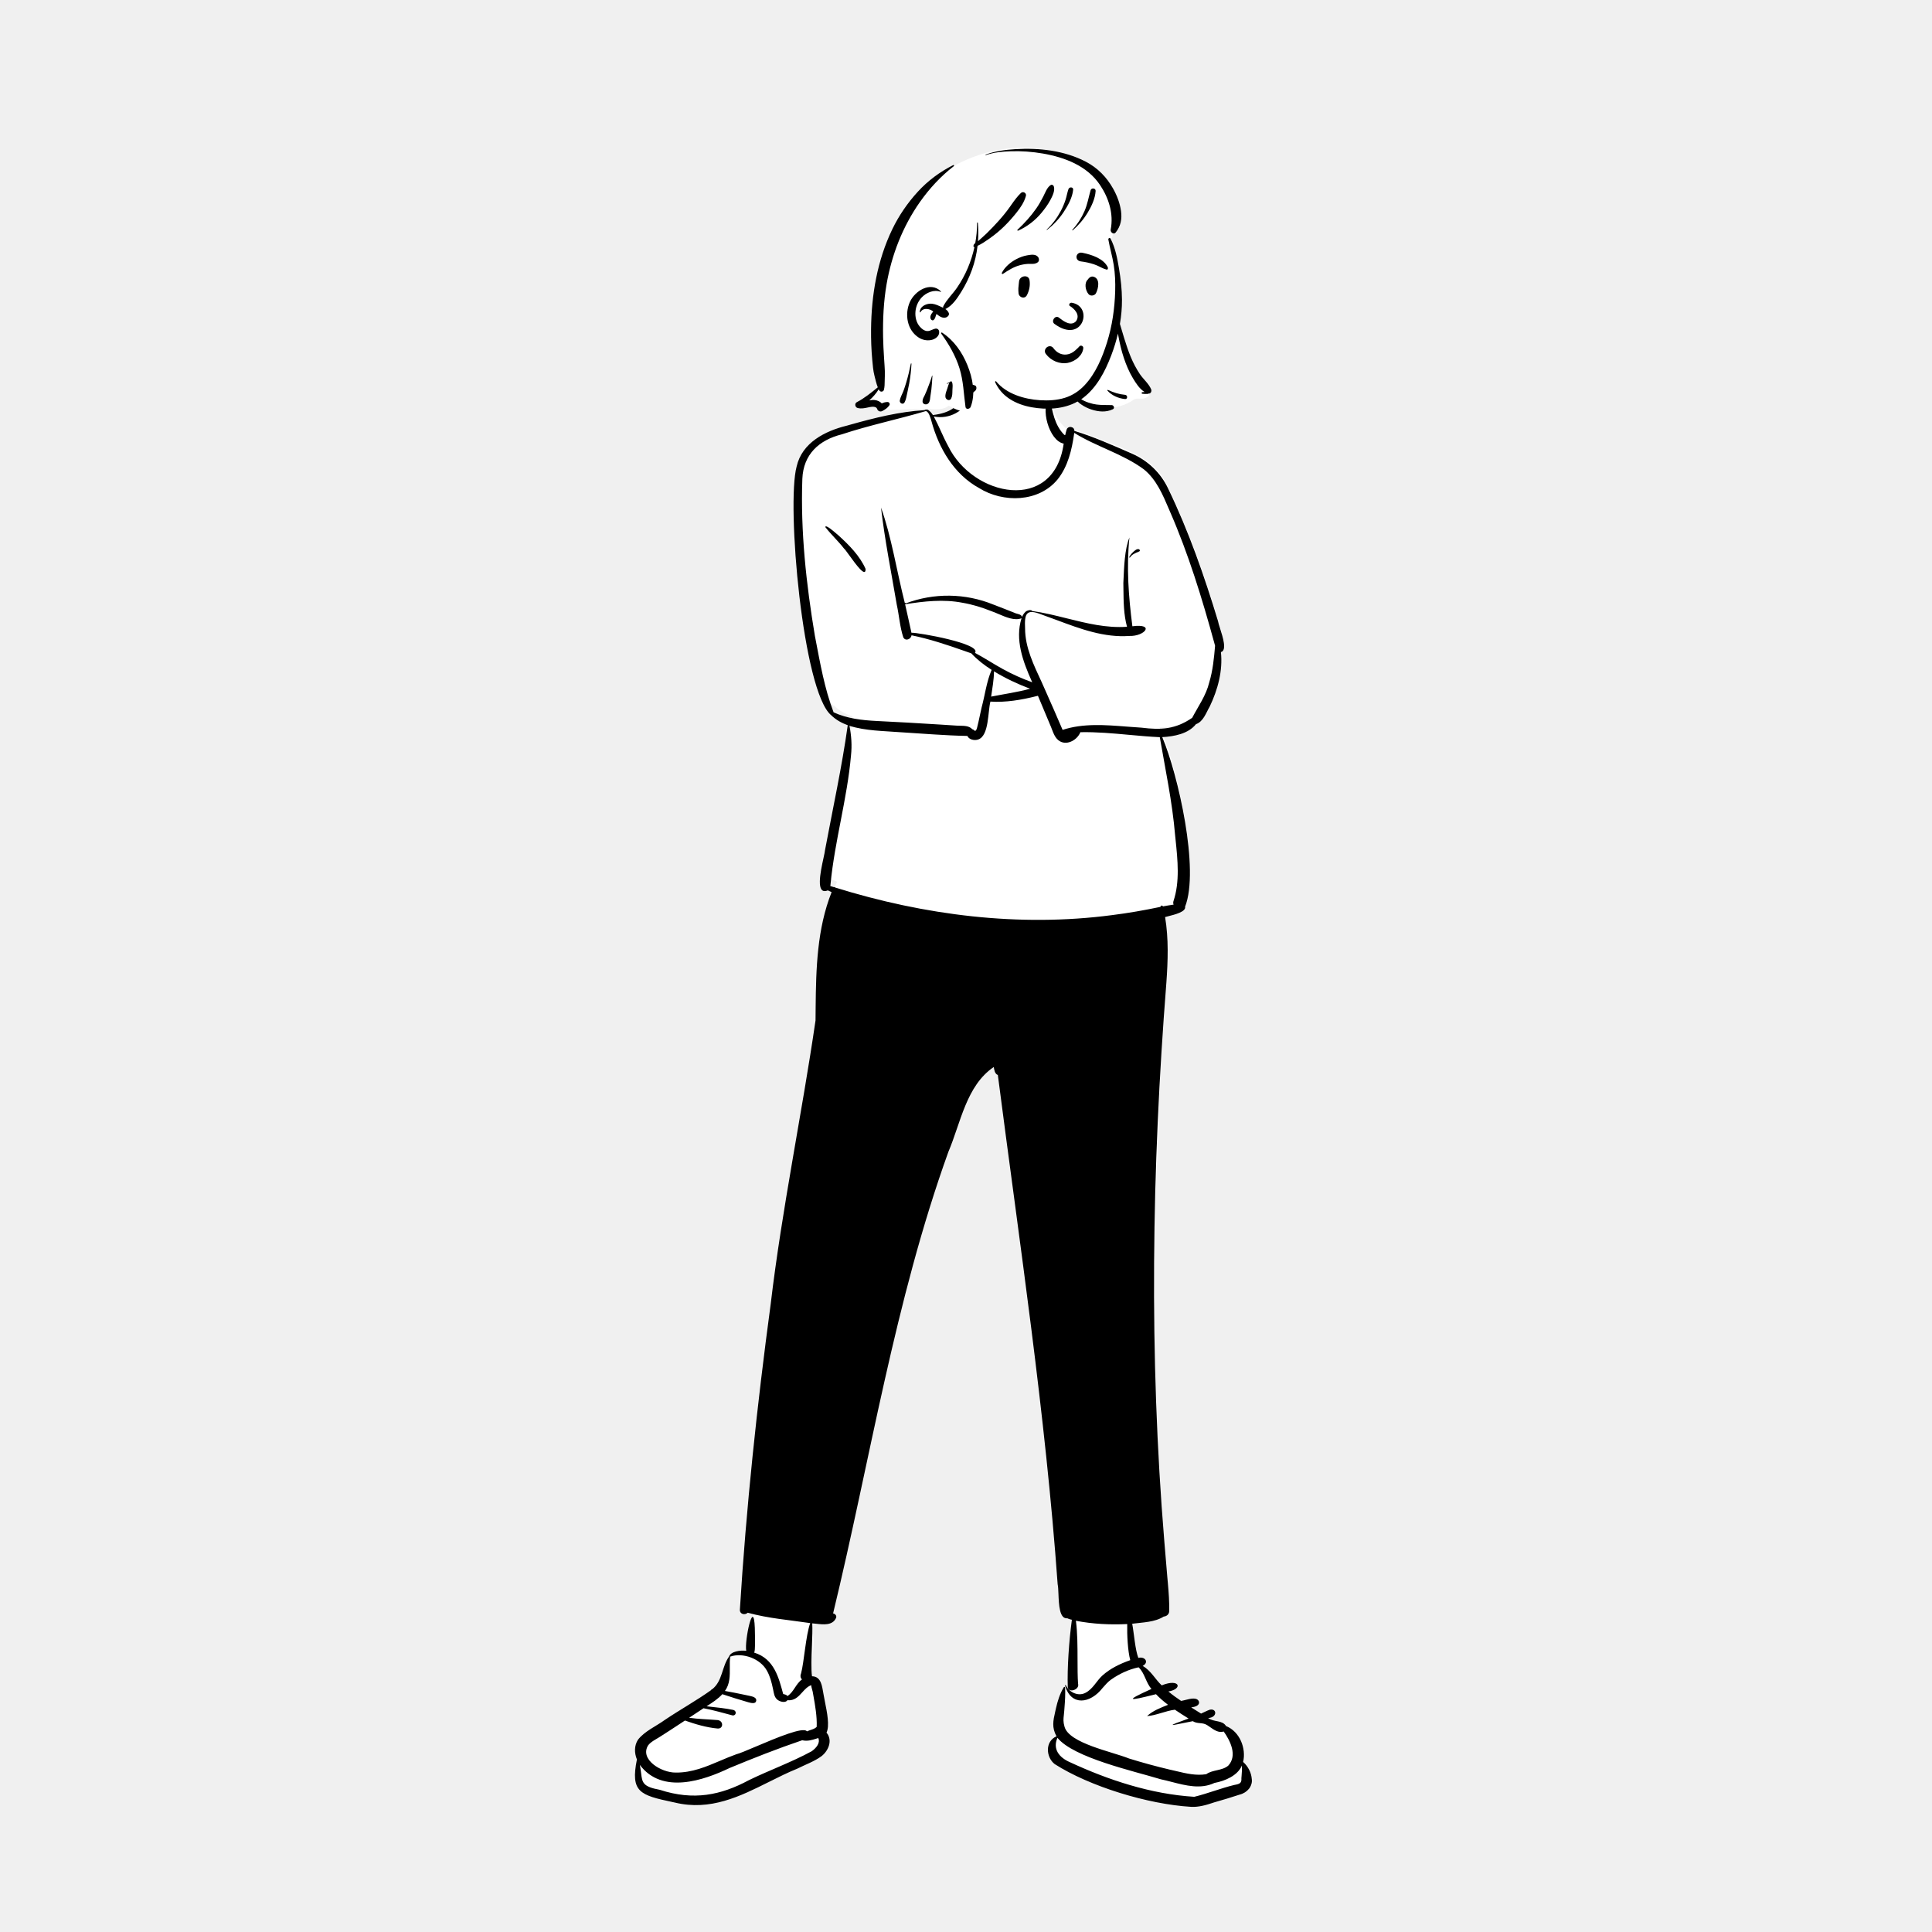
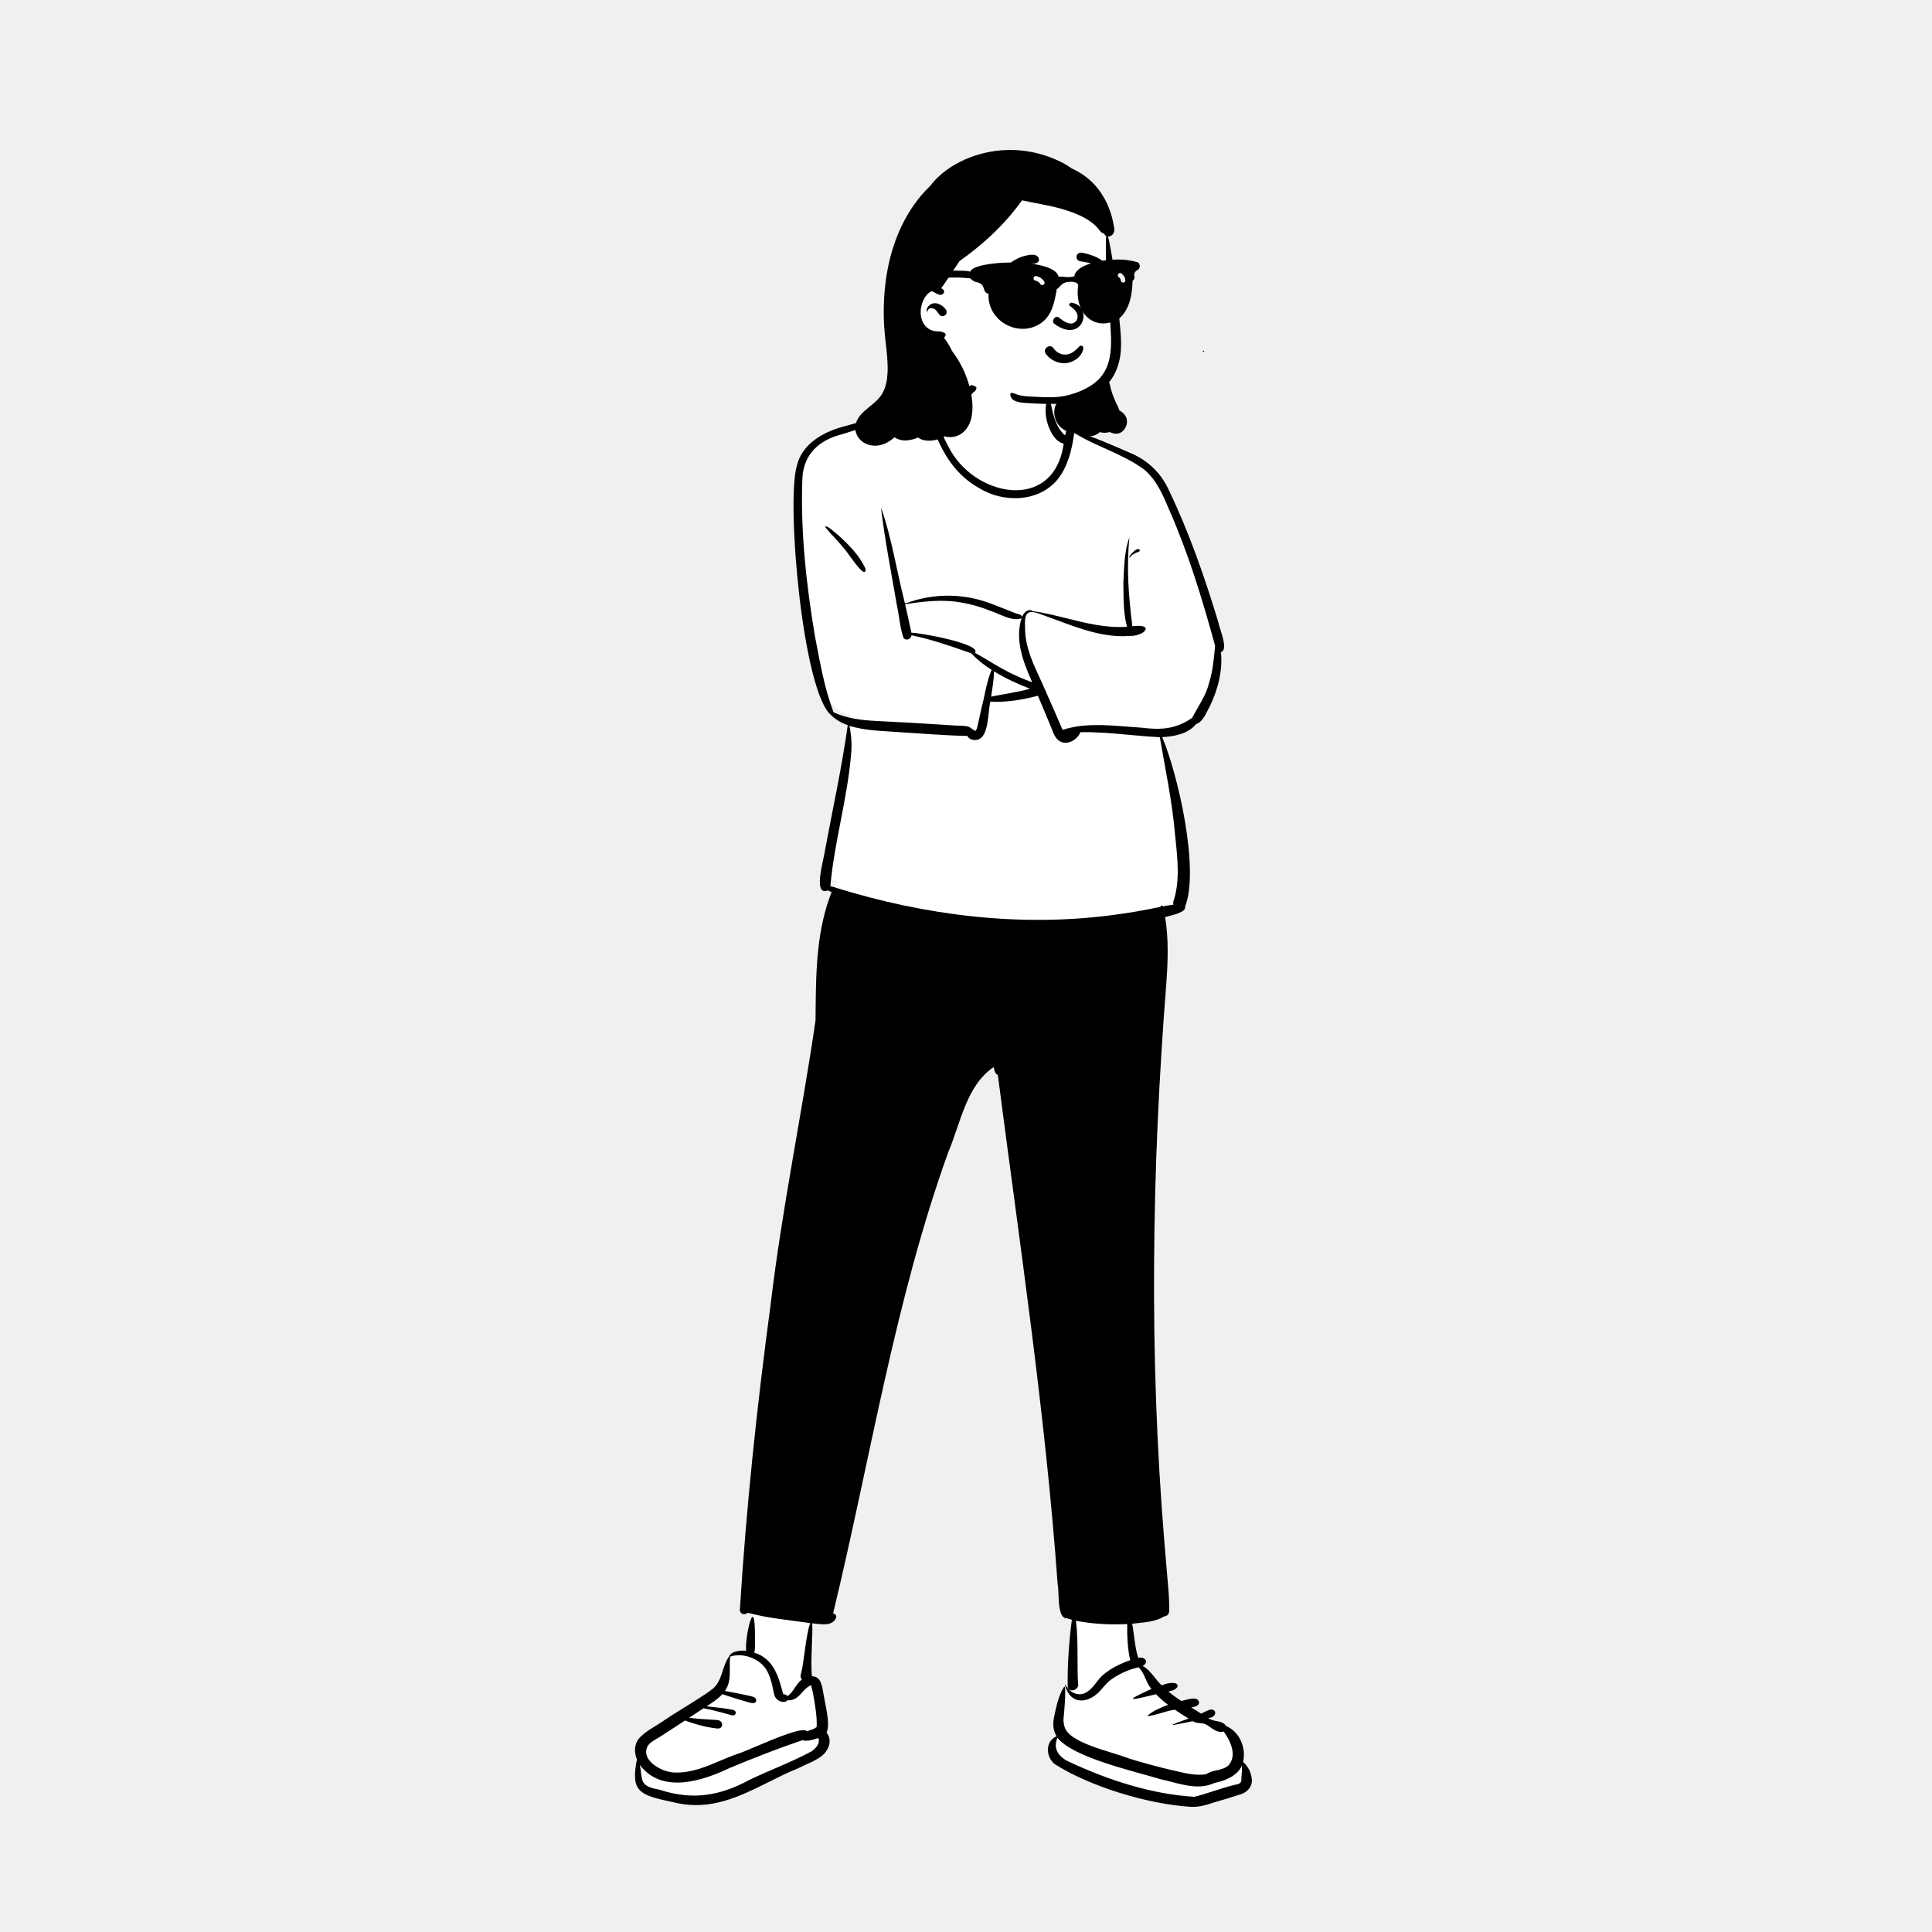
- <svg xmlns="http://www.w3.org/2000/svg" viewBox="-1300 -200 3350 3350" style="width: 585px; height: 585px; justify-content: center; align-self: center; transform: scale(1, 1);">
-   <g transform="rotate(0 336.5957 1494.535)">
+ <svg xmlns="http://www.w3.org/2000/svg" viewBox="-1300 -200 3350 3350" style="width: 195px; height: 195px; justify-content: center; align-self: center; transform: scale(1, 1);">
+   <g transform="rotate(0 336.5957 1482.457)">
    <g transform="translate(-300 499)">
      <path d="M1046.53 2404.69C1052.57 2380.29 1043.69 2360.82 1018.19 2346.45C1015.99 2340.64 966.704 2321.82 927.539 2294.18C892.354 2269.35 866.832 2235.27 865.762 2233.38C865.762 2233.38 857.85 2214.97 856.948 2206.67C852.623 2166.82 855.125 2140.71 852.454 2128.31C870.45 2125.95 914.692 957.168 907.537 918.432C919.256 915.856 931.684 913.139 942.856 906.531C943.747 906.302 942.282 903.712 942.324 903.225C970.352 848.197 927.356 661.084 900.408 609.279C921.808 608.722 949.995 605.811 963.244 587.941C969.516 585.877 973.47 582.281 976.514 576.503C980.019 570.998 983.272 565.223 986.201 559.303C1000.46 529.681 1009.25 496.79 1004.5 464.153C1005.41 463.866 1010.07 463.836 1010.31 462.53C1010.76 454.507 1009.29 447.437 1006.88 439.859C982.396 354.504 952.922 270.47 913.962 190.113C894.439 147.103 854.047 131.408 812.195 115.262C792.061 107.351 771.918 98.22 750.905 93.038C750.64 91.568 751.895 87.095 749.141 87.459C745.74 88.169 746.411 93.638 745.15 96.707C696.561 56.928 727.374 36.431 698.076 14.645C667.76 -1.092 630.788 -1.731 597.363 1.675C585.032 2.031 575.165 7.59 572.257 20.004C561.657 45.688 536.82 64.592 509.724 70.387C507.485 66.401 501.329 54.97 497.881 58.579C458.748 59.914 399.415 74.281 362.787 85.03C326.017 94.421 288.819 111.567 279.199 151.523C261.744 222.722 289.514 515.332 335.064 571.684L336.545 571.708C344.62 579.973 355.596 586.031 368.034 590.091C367.755 616.435 359.452 642.156 355.32 667.92C346.017 714.646 338.867 761.422 328.504 808.396C328.458 813.63 308.741 885.249 328.18 870.888C332.192 872.862 337.107 875.011 341.428 876.855C320.776 923.925 311.326 999.872 312.79 1058.02C313.156 1092.65 311.724 1122.98 303.957 1158.44C246.494 1458.9 195.83 2130.94 194.639 2139.92C193.544 2148.51 200.815 2195.12 194.639 2207.42C189.158 2218.33 165.778 2211.89 161.305 2216.1C149.69 2235.02 155.008 2247.07 145.481 2265.96C140.595 2270.33 129.671 2279.89 126.087 2286.61C118.832 2293.6 -1.323 2372.45 3.547 2384.42C3.547 2384.42 2.999 2390.16 2.815 2391.41C-7.429 2451.02 9.629 2450.52 64.819 2459.29C145.441 2473.51 205.695 2446.15 273.831 2409.59C296.473 2394.32 328.655 2365.16 318.18 2330.63C317.891 2328.52 311.678 2292.2 309.214 2273.76C309.214 2273.76 315.891 2258.99 290.047 2260.83C294.297 2256.17 303.634 2195.73 300.449 2187.73C298.426 2167.14 301.567 2148.44 300.573 2127.25C311.399 2128.05 501.466 1226.89 620.684 1170.89C621.421 1176.88 619.991 1188.02 627.935 1189.14C664.81 1476.84 753.47 2121.37 757.541 2122.49C751.431 2155.35 751.616 2231.51 751.502 2264.13C750.567 2265 746.275 2268.83 745.584 2269.77C745.44 2269.52 742.645 2272.31 742.502 2272.39L742.124 2271.52C729.566 2299.84 711.263 2329.01 727.44 2356.76C715.434 2355.89 717.361 2378.99 716.824 2389.63C723.662 2410.43 918.064 2466.57 961.506 2469.24C975.779 2471.73 1042.25 2450.58 1055.04 2447.55C1071.62 2444.45 1055.36 2413.64 1046.53 2404.69Z" transform="translate(110.0003 -47.01312)" fill="#FFFFFF" stroke="none" />
      <path d="M586.346 0.004C592.638 -0.192 593.84 7.726 589.539 11.009L589.362 11.139C585.695 13.74 583.975 16.066 581.985 20.216C572.282 45.897 544.92 60.626 518.159 55.172C527.454 72.512 533.696 89.294 543.001 106.341C585.845 194.602 726.549 223.315 743.377 102.215C717.595 97.233 702.316 39.253 718.859 21.955L719.306 24.061C724.074 46.77 727.336 70.02 744.551 87.143C745.075 87.296 745.576 87.343 746.07 87.343C746.726 84.234 747.482 81.159 748.423 78.143C750.714 70.784 762.181 72.168 761.859 80.129C796.192 90.591 829.186 105.41 862.025 119.726C889.327 131.636 911.65 152.94 924.367 179.918C960.025 253.713 987.251 331.611 1010.99 409.975C1011.39 412.651 1012.82 417.162 1014.51 422.473C1019.5 438.182 1026.71 460.879 1016.01 463.707C1019.52 496.129 1010.54 528.924 996.657 558.039C990.216 568.978 985.671 584.144 972.733 588.706C959.3 605.579 934.737 609.957 914.286 611.149C941.791 675.899 979.161 840.831 953.89 905.172C955.752 913.938 935.985 918.881 924.765 921.687C922.475 922.26 920.541 922.743 919.219 923.152C925.5 960.682 924.13 999.342 921.422 1037.14C896.061 1359.55 891.248 1683.74 917.93 2006.23C919.5 2026.33 921.191 2046.43 922.98 2066.52L924.063 2078.57C925.482 2094.61 926.688 2110.58 926.32 2126.75C926.201 2132.36 921.549 2135.73 916.899 2136.02C901.283 2145.99 880.307 2146.07 862.24 2148.47C865.431 2165.89 867.219 2193.07 872.804 2207.72C884.43 2204.68 891.923 2215.52 880.336 2221.64C894.599 2229.56 901.937 2244.71 913.355 2255.35C944.718 2242.61 950.558 2261.64 924.929 2265.98C931.897 2271.8 939.294 2277.17 946.941 2282.27L947.484 2282.2C949.508 2281.89 951.934 2281.28 954.528 2280.62C963.52 2278.35 974.53 2275.57 977.852 2283.25C979.773 2290.42 970.924 2292.7 964.514 2293.57C970.202 2297.16 975.909 2300.72 981.617 2304.28C986.612 2302.09 991.566 2299.34 996.659 2297.58C1009.2 2294.79 1010.28 2311.06 993.917 2311.98C1004.17 2319.55 1018.31 2315.19 1024.87 2325.87C1048.84 2335.55 1060.17 2364.78 1054.57 2388.15C1062.99 2395.63 1068.9 2406.85 1069.58 2418.13C1071.2 2430.2 1061.59 2441.57 1048.57 2444.75C1033.9 2449.63 1019.02 2454.09 1004.18 2458.28L1002.63 2458.81C990.399 2462.98 977.044 2466.71 964.325 2465.98C888.895 2461.48 788.309 2430.5 727.935 2391.94C712.877 2380.62 710.244 2352.63 730.968 2343.68C722.497 2328.32 725.129 2316.69 728.657 2301.1C729.107 2299.11 729.571 2297.06 730.029 2294.93C732.84 2282.63 736.657 2270.01 743.566 2258.63C744.179 2257.62 745.653 2257.92 745.735 2258.92C746.55 2270.52 745.654 2282.37 744.767 2294.09C744.67 2295.36 744.574 2296.64 744.48 2297.91L744.375 2299.34C744.165 2302.26 743.892 2304.72 743.646 2306.95C742.88 2313.85 742.37 2318.45 744.822 2327C752.581 2355.87 827.38 2370.28 856.775 2382.19C879.85 2389.34 903.277 2395.74 927.033 2401.37L928.775 2401.74C932.214 2402.5 935.671 2403.32 939.144 2404.15C955.925 2408.15 973.1 2412.24 990.6 2409.37C1001.55 2401.4 1017.99 2403.64 1028.76 2394.52C1044.99 2376.99 1032.23 2351.29 1020.85 2335.36C1012.06 2338.17 1004.28 2332.69 997.381 2327.83C995.65 2326.61 993.974 2325.43 992.35 2324.43L992.051 2324.25C983.781 2319.02 975.534 2322.68 967.252 2317.46L965.381 2317.82C959.467 2318.95 953.814 2320.1 948.898 2321.11C928.521 2325.28 920.829 2326.86 959.925 2312.88C951.932 2307.88 943.919 2302.84 936.155 2297.54C920.218 2299.47 902.757 2307.84 887.945 2308.6C897.913 2299.31 911.512 2294.16 924.326 2289.06C916.866 2283.39 909.767 2277.33 903.417 2270.66L897.351 2272.17C860.085 2281.43 845.436 2284.1 895.606 2261.53C885.739 2250.58 884.136 2234.35 873.288 2224.05C855.841 2227.7 839.812 2235.38 825.603 2245.28C819.857 2249.4 815.529 2254.54 810.978 2259.69C789.413 2287.43 756.005 2291.71 745.799 2255.72C745.622 2254.99 746.779 2254.53 747.105 2255.15L747.143 2255.24C752.024 2266.29 767.774 2275.25 780.93 2268.38L781.328 2268.17C794.193 2261.47 800.169 2247.79 810.303 2238.47C823.979 2226.12 841.121 2217.84 858.808 2211.63C854.52 2195.96 853.073 2167.43 853.56 2149.05C823.779 2150.46 793.805 2149.02 764.55 2143.36C767.348 2163.76 767.377 2187.84 767.405 2210.41C767.424 2225.65 767.441 2240.2 768.31 2252.48C771.424 2262.71 752.48 2269.1 750.466 2258.91C749.353 2225.94 752.578 2178.38 757.6 2141.58L755.498 2141.07C753.515 2140.58 751.431 2139.98 749.73 2139.02C736.051 2140.57 735.057 2115.67 734.306 2096.84C734.026 2089.83 733.78 2083.67 732.925 2080.02C711.744 1784.14 667.127 1490.91 629.21 1196.98C623.952 1194.97 623.019 1188.52 622.15 1183.12C574.37 1215.47 564.848 1280.1 543.46 1330.2C450.053 1589.62 408.319 1863.31 343.581 2130.45L343.937 2130.55C344.191 2130.62 344.193 2130.66 343.662 2130.62L343.54 2130.61L343.54 2130.63C347.54 2131.16 350.691 2135.36 348.25 2139.27C342.122 2151.64 326.866 2149.93 314.259 2148.52C311.871 2148.25 309.578 2147.99 307.46 2147.84C308.014 2157.56 307.437 2172.11 306.84 2187.16C306.047 2207.16 305.219 2228.04 306.974 2239.56C323.379 2239.86 324.422 2257.92 326.594 2268.65L326.762 2269.76C327.39 2273.73 328.339 2278.45 329.367 2283.57C333.084 2302.07 337.827 2325.69 332.126 2337.3C343.377 2350.69 335.284 2368.88 323.612 2378.02C311.113 2387.26 295.555 2392.67 281.426 2399.79C265.154 2406.36 249.013 2414.43 232.717 2422.57C182.416 2447.71 130.652 2473.57 69.102 2458.52L65.554 2457.77C8.44 2445.7 -7.969 2440.34 3.374 2383.81C-1.284 2372.32 -1.315 2359.74 5.239 2349.58C16.927 2334.58 36.565 2326.37 52.191 2314.98C78.658 2297.2 106.827 2281.64 132.678 2263.13C131.717 2262.3 133.051 2261.99 133.835 2262.13C152.079 2247.85 150.372 2223.12 163.1 2205.48C166.283 2196.38 182.356 2194.17 192.941 2195.43C189.634 2178.48 205.789 2101.35 207.841 2155.83L207.84 2156.61C207.848 2158.33 207.912 2160.87 207.987 2163.86C208.281 2175.54 208.752 2194.23 206.781 2198.6C241.915 2209.34 249.491 2243.09 257.01 2270.35L257.494 2270.48C259.894 2271.1 263.108 2271.6 264.309 2273.96C275.607 2266.78 278.764 2252.64 289.706 2245.03C286.637 2242.63 286.475 2238.05 288.041 2234.5C293.137 2215.82 296.192 2168.26 303.89 2147.39C267.721 2141.97 230.874 2139.22 195.55 2129.38C190.96 2133.89 181.54 2132.29 181.91 2124.15C192.85 1946.79 211.666 1769.98 235.385 1593.89C254.887 1429.07 289.195 1266.34 313.092 1102.38L313.294 1079.88C313.939 1012.23 315.746 943.571 340.97 879.882C338.75 878.912 336.55 877.912 334.38 876.862C312.702 885.848 321.742 844.437 326.925 820.689C328.282 814.474 329.375 809.469 329.584 806.893C343.025 734.909 358.858 662.939 368.953 590.506C358.371 586.678 348.6 581.248 340.449 573.357C291.031 533.129 262.383 207.337 280.344 141.83C289.719 100.624 329.448 80.381 367.313 71.067L372.905 69.487C415.195 57.59 458.218 46.81 502.248 44.161C503.816 42.739 508.427 43.148 509.031 44.334C511.789 45.995 514.407 49.238 516.621 52.664C577.735 45.64 561.205 5.691 586.346 0.004ZM358.726 86.102C406.512 70.29 455.92 60.116 504.145 45.869C509.463 46.007 512.778 58.663 513.969 62.843L514.119 63.358C526.841 110.259 552.99 155.128 596.576 179.227C638.473 205.337 700.289 204.206 733.029 164.004C750.748 141.73 757.516 113.031 761.435 85.347L761.682 83.581C800.296 107.715 845.726 119.745 882.459 146.868C904.346 164.601 915.335 191.167 926.154 216.484L927.881 220.511C959.792 293.613 983.144 369.986 1004.25 446.734L1005.89 452.715C1004.07 474.092 1001.99 495.699 995.748 516.327C990.367 538.834 976.606 557.758 966.162 577.712C937.208 597.51 912.632 599.036 878.407 594.737C870.102 594.253 861.664 593.588 853.152 592.918C815.688 589.967 776.789 586.903 741.509 598.601C731.599 575.365 721.539 552.55 711.338 529.588L705.202 515.789C691.542 486.244 676.462 455.852 676.437 422.552C675.237 396.976 678.288 387.862 705.206 398.623C714.063 401.725 722.926 405.035 731.815 408.355C772.386 423.506 813.531 438.872 857.456 435.707C883.991 436.562 902.335 413.782 862.496 418.922C855.924 367.968 852.014 316.45 857.399 265.018C848.983 285.448 848.142 316.174 846.98 341.001L846.844 343.838C846.908 347.443 846.946 351.072 846.985 354.715C847.218 376.539 847.457 398.882 853.185 419.793C817.505 422.34 783.066 413.749 748.699 405.175C728.663 400.176 708.651 395.184 688.434 392.409C687.52 389.049 678.161 392.08 677.337 393.778C674.697 395.955 672.709 399.182 671.23 402.628C669.849 397.551 661.658 397.693 657.546 395.371C645.506 390.364 633.213 386.005 621.109 381.15C572.789 361.5 518.429 360.746 469.466 379.263C469.439 378.378 468.552 378.161 467.911 378.534C454.082 324.483 444.707 263.099 426.613 213.087C433.176 269.554 444.45 325.371 453.939 381.392C458.119 400.169 459.243 419.949 465.305 438.167C468.962 445.318 478.768 441.411 479.514 434.578C510.644 440.86 540.848 451.013 570.715 461.494L583.2 465.89C593.554 476.988 605.628 486.341 618.447 494.522C609.492 515.259 606.954 538.16 601.062 559.825C598.477 570.835 596.449 582.022 593.65 592.973L593.603 593.158C593.098 595.206 592.273 599.492 590.124 600.159C589.182 600.368 588.442 599.66 587.763 599.011C587.489 598.748 587.224 598.495 586.961 598.316L586.792 598.193C585.931 597.624 584.798 597.739 584.242 596.822C579.226 591.632 570.805 591.497 563.358 591.379C561.477 591.349 559.658 591.32 557.972 591.21L529.154 589.341C492.399 586.934 455.614 585.011 418.827 583.139C393.618 581.899 367.456 578.848 344.414 568.135C328.63 526.926 321.138 482.934 312.78 439.699L311.994 435.648C296.93 345.938 286.95 254.445 290.227 163.412C291.901 120.916 319.012 95.998 358.726 86.102ZM330.08 246.994C330.17 241.916 343.076 252.977 349.055 258.102C350.352 259.213 351.323 260.045 351.767 260.373L353.273 261.736C371.588 278.357 389.681 296.642 399.886 319.449C400.426 335.694 383.03 311.645 371.648 295.912C367.325 289.936 363.871 285.16 362.596 284.247C352.491 271.241 340.181 259.946 330.08 246.994ZM872.654 285.218C867.158 283.94 853.064 301.454 858.228 299.754C861.704 294.226 867.47 292.137 873.11 289.691L874.316 289.159C876.744 288.069 874.841 284.899 872.654 285.218ZM468.41 380.764C501.081 375.554 534.909 371.685 567.95 378.153C585.129 381.098 601.769 386.213 617.925 392.697C621.736 393.966 625.937 395.767 630.341 397.654C643.525 403.303 658.522 409.729 670.298 405.003C658.615 442.022 672.781 480.139 687.942 514.011L688.872 516.079C671.255 509.794 654.179 502.057 637.777 493.055C621.469 484.104 605.949 473.805 589.566 465.044C602.092 449.266 491.105 429.611 479.405 430.147C476.015 413.622 471.96 397.267 468.41 380.764ZM622.511 497.059C622.484 511.802 619.575 526.334 617.607 540.887C640.266 536.415 662.858 533.296 685.144 527.251C663.435 519.049 642.339 509.168 622.511 497.059ZM698.732 539.434L696.18 540.079C670.203 546.58 643.028 551.282 616.332 549.536C611.717 566.997 614.123 608.53 595.352 615.167C588.939 617.583 579.289 615.622 576.349 609.074C537.522 608.384 498.423 604.914 459.594 602.605C430.365 600.306 400.039 600.394 371.902 591.524C375.311 608.691 376.485 625.545 374.577 643.102C368.013 717.984 346.406 790.941 339.164 865.501L338.831 869.052L338.621 868.932C338.621 869.072 338.611 869.212 338.6 869.352C340.71 869.962 342.82 870.602 344.92 871.252C345.67 870.872 346.691 871.242 347.23 871.962C501.866 920.061 666.003 940.951 827.17 919.782C855.395 916.259 883.416 911.323 911.24 905.472C910.996 902.983 914.793 902.331 915.459 904.682C921.635 903.605 927.808 902.426 933.95 901.632C933.209 899.542 933.079 897.282 933.84 895.242C944.957 861.883 941.041 824.186 937.4 789.137C937.119 786.425 936.839 783.73 936.568 781.053C931.75 723.827 919.74 667.694 910.04 611.24C892.105 610.425 874.212 608.785 856.315 607.145C828.385 604.585 800.445 602.024 772.32 602.596C767.46 615.196 750.514 625.779 737.246 618.575C727.879 613.515 725.104 602.485 721.344 593.37C713.911 575.349 706.322 557.391 698.732 539.434ZM165.01 2205.47C187.427 2197.85 217.569 2209.2 228.77 2229.86C234.28 2239.55 236.938 2250.23 239.154 2260.65L239.701 2263.24C240.88 2268.9 241.5 2275.25 246.441 2279.76C250.981 2283.91 261.043 2286.34 264.31 2281.12C276.701 2282.24 283.329 2274.89 289.986 2267.51C294.544 2262.46 299.116 2257.39 305.562 2255.02C305.754 2258.62 307.47 2262.83 308.188 2266.34C308.54 2268.35 308.899 2270.37 309.26 2272.39C312.502 2290.61 315.831 2309.31 315.117 2327.25C311.195 2331.56 303.619 2332.5 298.172 2335.12C292.201 2326.48 245.132 2346.42 210.312 2361.18C194.605 2367.84 181.391 2373.44 175.57 2374.88C166.295 2378.17 157.146 2382.06 147.955 2385.98C123.595 2396.35 98.94 2406.84 70.881 2406.55C45.435 2406.93 7.779 2383.67 22.849 2359.33C27.621 2353.03 36.441 2348.89 43.27 2344.54C54.619 2337.35 65.856 2330 77.069 2322.63L86.676 2316.32C104.904 2322.75 124.037 2328.42 143.182 2330.17C153.791 2331.01 153.794 2316.51 143.183 2315.53C126.794 2314.13 110.325 2313.92 93.928 2311.54C102.265 2306.07 110.543 2300.54 118.86 2295.04C135.875 2298.18 152.559 2303.11 169.287 2307.47C175.551 2308.14 176.872 2299.8 170.75 2297.98C156.738 2295.11 142.42 2293.66 128.238 2292.07L124.191 2291.61C133.95 2285.36 144.013 2278.89 151.509 2270.64C165.73 2275.49 180.11 2279.81 194.514 2284.05L196.501 2284.63C201.63 2286.11 209.337 2287.91 210.263 2282.03C211.099 2276.72 204.725 2274.84 199.717 2273.74L189.511 2271.59C178.358 2269.24 167.189 2266.98 155.984 2265.02C164.764 2253.01 164.607 2238.59 164.45 2224.23C164.381 2217.89 164.311 2211.57 165.01 2205.47ZM754.428 2388.67C735.367 2380.5 723.998 2365.72 732.554 2346.29C760.726 2380.87 864.089 2403.7 911.865 2418.22C917.994 2419.49 924.301 2421.12 930.718 2422.78C955.096 2429.09 981.046 2435.8 1004.75 2424.55C1023.63 2421.07 1045.17 2411.61 1052.36 2394.41C1052.79 2400.55 1052.35 2406.68 1051.82 2412.83L1051.52 2416.29C1052.22 2424.84 1048.36 2426.35 1040.12 2427.87L1039.11 2428.05C1015.72 2433.76 992.86 2442.98 969.777 2448.57C894.126 2443.87 820.435 2419.27 754.428 2388.67ZM317.872 2346.69L316.883 2346.99C316.153 2347.22 315.422 2347.45 314.688 2347.68C306.822 2350.16 298.783 2352.69 289.999 2350.5C247.099 2365.05 205.342 2381.54 163.899 2398.72C119.183 2420.12 47.181 2445.01 8.431 2393.28C9.542 2398.69 10.118 2403.39 10.622 2407.51C12.645 2424.02 13.506 2431.04 43.123 2436.46C101.827 2455.61 148.996 2445.81 197.708 2419.65C233.397 2402.3 271.783 2388.5 306.328 2369.64L306.794 2369.31C313.589 2364.46 321.788 2355.61 317.872 2346.69Z" transform="translate(100.9996 -32.00129)" fill="#000000" fill-rule="evenodd" stroke="none" />
    </g>
    <g transform="translate(225 0)">
      <g>
        <g>
-           <path d="M451.63 368.844C447.666 362.982 438.121 320.442 432.024 313.899C432.484 288.769 439.431 201.762 419.588 162.65C423.762 158.429 434.854 122.074 432.024 108.331C441.372 79.549 381.319 33.836 358.464 21.483C252.243 -35.476 98.321 27.397 50.014 132.912C20.985 196.457 20.45 267.603 17.168 335.978C16.78 350.614 15.435 365.364 15.45 379.982C17.549 392.827 27.734 405.908 20.013 416.589C11.484 422.488 -5.754 436.86 1.921 445.01C6.419 448.755 13.604 446.582 18.485 450.183C20.97 451.573 22.52 454.62 25.426 455.083C51.972 454.075 70.704 453.989 97.332 452.913C108.989 452.531 126.739 457.462 140.12 447.646C186.858 473.642 167.308 435.927 176.759 409.075C205.539 418.806 262.869 449.837 293.546 450.839C318.475 453.92 341.786 439.402 366.294 442.707C396.741 454.018 432.423 456.533 460.312 437.395C467.272 432.383 475.015 438.189 483.787 432.776C500.836 424.623 460.234 377.889 451.63 368.844Z" transform="translate(-20.01256 56)" fill="#FFFFFF" stroke="none" />
-           <path d="M277.777 0.62C318.933 -1.949 362.887 3.109 399.855 22.428C420.158 33.037 435.851 49.072 447.064 69.027C453.759 80.943 458.838 94.138 460.762 107.704C462.738 121.643 460.418 134.072 451.518 145.152C447.983 149.552 442.029 144.637 442.9 140.135C448.228 112.591 439.586 85.377 424.259 62.574C402.018 29.484 363.177 14.785 325.36 8.228C306.78 5.008 287.935 3.662 269.085 4.317C254.714 4.817 239.972 6.156 226.334 10.991C225.759 11.195 225.53 10.299 226.084 10.088C242.352 3.875 260.512 1.698 277.777 0.62ZM169.771 28.282C171.042 27.636 171.937 29.317 170.859 30.144C148.482 47.305 128.442 69.065 112.222 92.096C82.309 134.573 63.125 183.727 54.291 234.803C49.075 264.966 47.713 295.586 48.234 326.151C48.441 338.292 49.134 350.397 49.906 362.505L50.776 375.927C51.181 382.18 51.519 388.38 51.257 394.664L51.186 396.116C51.059 398.363 51.039 400.615 51.019 402.865C50.973 407.936 50.928 412.991 49.657 417.932C48.716 421.59 43.557 422.166 41.689 418.973C41.323 418.348 40.981 417.703 40.649 417.052C36.271 424.192 30.601 430.575 24.31 436.277C27.317 435.637 30.353 435.229 33.47 435.602C38.411 436.194 42.843 438.102 45.979 441.446C49.092 440.043 52.293 439.077 55.974 439.057C58.685 439.043 60.718 442.248 59.171 444.629C56.085 449.381 51.779 452.045 46.886 454.678C43.419 456.544 39.28 454.948 38 451.258L37.926 451.034C36.485 446.366 28.821 447.12 25.205 447.842L24.141 448.059C23.446 448.204 22.753 448.352 22.061 448.501C16.05 449.791 10.129 451.062 3.98 449.404C-0.443 448.211 -1.599 441.553 2.665 439.343C16.135 432.363 27.443 422.987 39.064 413.573C36.498 407.282 35.041 400.253 33.361 393.856C30.996 384.852 30.305 375.164 29.451 365.915C27.828 348.33 27.209 330.554 27.383 312.9C27.972 253.272 38.17 193.459 64.219 139.464C75.631 115.811 90.623 93.924 108.344 74.551C125.96 55.292 146.535 40.084 169.771 28.282ZM344.254 65.117C343.526 62.938 340.934 61.56 338.815 62.903C332.47 66.925 329.348 76.245 326.028 82.691C322.318 89.894 318.433 96.906 313.775 103.553C304.295 117.08 293.344 129.138 281.266 140.385C280.389 141.201 281.503 142.355 282.459 141.93C298.069 135 312.294 123.974 323.117 110.76C328.527 104.153 333.766 97.119 337.84 89.596C341.44 82.948 346.822 72.799 344.254 65.117ZM377.805 70.914C378.238 66.011 371.178 65.706 369.703 69.817C367.532 75.869 366.593 82.317 364.593 88.457C362.431 95.094 359.693 101.519 356.429 107.689C350.034 119.781 341.956 130.622 331.995 140.007C331.59 140.389 332.177 140.931 332.592 140.604C343.682 131.865 353.605 121.46 361.379 109.649C368.705 98.517 376.615 84.392 377.805 70.914ZM408.032 71.953C409.386 67.225 417.098 68.03 416.779 73.137C415.954 86.33 409.73 99.573 402.967 110.754C396.003 122.267 387.184 132.527 377.075 141.388C376.577 141.825 375.895 141.152 376.346 140.659C385.068 131.111 392.113 120.235 397.33 108.399C402.541 96.58 404.508 84.248 408.032 71.953ZM295.882 81.709C297.258 76.625 290.915 73.082 287.186 76.646C281.149 82.418 276.22 89.158 271.421 95.968L268.3 100.41C262.336 108.881 255.814 116.887 248.914 124.609C242.151 132.178 235.14 139.476 227.893 146.584C223.077 151.308 217.802 155.683 212.8 160.285C213.587 149.693 213.511 139.039 212.575 128.488C212.497 127.601 211.164 127.568 211.169 128.488C211.232 140.355 210.151 152.127 208.033 163.703C206.11 164.562 205.015 166.578 204.865 168.816C204.802 169.741 205.801 170.53 206.687 170.347C203.997 182.654 200.15 194.72 195.24 206.419C190.181 218.472 183.843 230.015 176.461 240.801C169.017 251.673 158.695 261.219 152.684 272.958C152.193 273.918 152.188 274.886 152.5 275.709C150.582 274.756 148.578 273.904 146.633 273.001L145.658 272.553C140.431 270.182 134.814 268.145 129.007 268.627C121.059 269.287 111.9 274.143 111.891 283.084C111.891 283.662 112.752 283.951 113.026 283.392C116.601 276.113 125.805 276.696 132.014 279.984C133.07 280.543 134.16 281.271 135.277 282.092C134.888 282.499 134.51 282.923 134.144 283.369C131.501 286.597 128.389 291.978 131.395 295.928C132.312 297.132 134.107 298.083 135.564 297.02C138.63 294.784 138.98 291.34 140.169 287.97C140.351 287.455 140.563 286.944 140.788 286.438C146.105 290.658 151.875 294.614 157.79 292.277C160.587 291.172 163.505 288.015 162.109 284.669C160.835 281.613 158.692 279.486 156.156 277.795C156.492 277.732 156.833 277.624 157.173 277.447C168.509 271.578 176.543 259.613 183.223 248.906L184.267 247.227C191.537 235.504 197.537 222.977 202.252 210.015C207.148 196.554 210.384 182.494 212.038 168.244C218.888 165.137 225.371 160.774 231.49 156.46L234.091 154.618C242.726 148.485 250.942 141.619 258.504 134.199C266.116 126.73 273.218 118.705 279.847 110.354C286.737 101.674 292.956 92.529 295.882 81.709ZM442.592 155.722C441.435 153.522 438.444 155.141 438.822 157.312C441.407 172.144 445.798 186.56 448.164 201.455C450.549 216.474 451.112 231.789 450.665 246.976C449.782 276.952 445.502 307.088 436.514 335.731C428.252 362.06 416.748 389.726 397.549 410.063C388.077 420.096 376.733 427.64 363.512 431.756C349.575 436.093 334.746 436.861 320.25 435.937C293.082 434.207 262.2 425.113 244.255 403.318C243.39 402.267 241.981 403.606 242.488 404.681C248.201 416.81 256.203 426.172 267.429 433.566C279.1 441.255 292.365 445.75 306.054 448.212C332.396 452.948 361.812 451.466 385.479 438.224C387.627 440.36 390.171 442.208 392.362 443.705C397.661 447.328 403.389 450.103 409.493 452.086C421.829 456.09 434.737 457.298 446.688 451.607C450.316 449.879 448.297 444.558 444.748 444.444C442.055 444.358 439.342 444.337 436.623 444.317C428.417 444.254 420.15 444.191 412.184 442.32C407.049 441.115 401.858 439.414 397.076 437.183C395.785 436.581 394.465 435.847 393.125 435.082L391.779 434.31C392.885 433.552 393.982 432.777 395.056 431.961C418.721 413.961 432.949 386.466 443.455 359.232L444.093 357.565C448.65 345.589 452.495 333.128 455.481 320.435C455.729 321.914 455.987 323.391 456.258 324.867C458.621 337.689 461.562 350.317 465.715 362.687C469.759 374.735 474.72 386.649 481.288 397.553C486.399 406.04 492.791 416.407 501.751 421.716C500.456 421.791 499.16 421.901 497.829 422.026C496.083 422.19 496.08 424.581 497.829 424.745C500.962 425.039 503.905 425.3 507.045 425.026C507.589 424.978 507.99 424.748 508.253 424.431C512.297 424.984 514.462 420.406 512.998 416.943C508.797 407.005 499.334 399.439 493.371 390.491C487.184 381.209 481.979 371.278 477.699 360.98C473.313 350.427 469.732 339.491 466.331 328.586C464.702 323.361 463.2 318.099 461.614 312.861L460.794 310.133C460.25 308.314 459.711 306.493 459.178 304.671L458.889 303.679C461.264 289.74 462.529 275.65 462.445 261.721C462.335 243.613 460.348 225.701 457.341 207.863C454.364 190.211 450.997 171.703 442.592 155.722ZM94.641 265.709C103.216 246.42 130.344 229.309 148.535 247.247C148.876 247.582 148.529 248.313 148.034 248.108C136.719 243.419 122.867 249.383 115.036 257.913C108.823 264.679 105.09 273.367 104.349 282.524C103.608 291.689 105.799 301.255 111.886 308.344C115.079 312.063 119.391 315.583 124.465 316.03C127.571 316.303 130.363 315.085 133.159 313.864C134.976 313.072 136.794 312.279 138.701 311.893C142.352 311.155 145.108 313.446 145.466 317.045C146.255 324.988 138.347 330.319 131.492 331.614C124.118 333.006 116.592 331.485 110.238 327.489C89.716 314.583 85.289 286.748 94.641 265.709ZM150.52 318.692C149.574 318.071 148.225 319.338 148.916 320.296C162.22 338.701 173.862 358.643 180.666 380.42C187.529 402.388 188.014 425.016 191.135 447.612C191.834 452.672 198.659 451.302 200.084 447.612C209.037 424.444 203.463 397.231 194.385 375.014C185.214 352.573 171.001 332.145 150.52 318.692ZM97.466 372.694C97.496 372.069 96.485 371.918 96.361 372.545C94.215 383.398 91.634 394.204 88.487 404.811C86.992 409.85 85.392 414.865 83.562 419.793C81.579 425.131 78.168 430.722 77.204 436.28C76.379 441.041 82.747 444.471 85.429 439.748C88.113 435.022 88.886 428.803 90.084 423.513L90.567 421.361C91.688 416.338 92.747 411.301 93.655 406.236C95.647 395.123 96.919 383.972 97.466 372.694ZM133.036 393.652C133.148 393.253 133.8 393.322 133.772 393.752C133.259 401.72 132.911 409.785 131.909 417.709C131.422 421.56 130.778 425.386 130.23 429.228C129.668 433.168 129.753 437.146 127.462 440.511C124.426 444.972 116.36 443.717 116.631 437.578C116.818 433.343 118.764 430.625 120.587 426.908C121.756 424.525 122.775 422.062 123.758 419.587L125.218 415.875C128.12 408.514 130.897 401.277 133.036 393.652ZM164.657 403.855L164.896 403.61C165.828 402.597 167.218 403.272 167.663 404.341C169.087 407.766 168.841 411.671 168.603 415.434C168.537 416.485 168.471 417.524 168.443 418.539L168.419 419.554C168.322 424.265 168.389 428.678 166.253 433.027C163.659 438.308 156.824 435.028 156.295 430.33C155.835 426.251 157.276 422.24 158.673 418.352C159.032 417.354 159.388 416.364 159.708 415.382C160.703 412.33 161.428 409.156 162.941 406.386C161.647 406.609 160.355 407.056 159.172 407.379C158.642 407.522 158.442 406.744 158.948 406.564C160.904 405.872 163.112 405.352 164.657 403.855ZM438.281 418.15C437.47 417.772 436.691 418.703 437.316 419.402C444.907 427.9 456.662 432.929 467.878 433.939C472.564 434.363 472.535 427.047 467.878 426.627C457.131 425.658 448.021 422.699 438.281 418.15Z" transform="translate(-41.99957 58.00006)" fill="#000000" fill-rule="evenodd" stroke="none" />
+           <path d="M345.142 90.137C346.232 80.012 334.379 53.001 334.665 58.48C315.663 29.181 278.58 17.659 246.585 7.987C178.664 -14.435 125.626 12.644 77.904 60.637C49.73 86.954 22.922 116.351 8.779 152.782C-19.044 222.28 22.661 301.526 86.084 334.726C91.202 337.496 96.779 340.126 101.653 343.472C127.871 358.619 158.658 363.859 187.873 370.452C242.529 382.945 311.172 376.991 343.382 324.955C365.229 288.025 359.425 243.256 357.715 202.272C355.146 166.363 350.637 125.783 345.142 90.137Z" transform="translate(48.99997 119.0004)" fill="#FFFFFF" stroke="none" />
+           <path d="M279.593 0.314C231.741 -2.492 179.404 13.552 143.994 46.654C138.935 51.382 134.281 56.661 129.975 62.293C124.341 67.671 118.995 73.345 114.001 79.298C79.481 120.439 60.401 172.179 53.151 224.958C49.421 252.128 48.471 279.579 50.171 306.949C50.765 316.485 51.847 326.007 52.929 335.533C54.854 352.479 56.781 369.435 55.961 386.489C55.371 398.589 53.191 411.009 47.221 421.699C41.596 431.777 32.746 438.7 23.982 445.853L22.231 447.288C13.371 454.589 3.941 463.069 0.941 474.628C-2.319 487.169 3.111 499.809 13.781 506.849C24.431 513.878 38.271 514.458 49.901 509.759C56.664 507.023 62.616 503.035 68.132 498.31C73.929 502.148 81.371 504.086 88.482 503.662C94.837 503.283 102.145 501.619 108.882 498.687C114.561 502.892 122.173 504.356 129.127 504.128C137.722 503.847 147.326 501.439 155.076 496.652C158.604 497.621 162.356 498.047 166.171 497.859C184.451 496.949 196.801 482.819 201.031 465.759C205.621 447.208 202.521 426.798 197.561 408.628C192.551 390.259 184.401 372.679 173.751 356.899C171.871 354.119 169.931 351.399 167.901 348.729C165.701 344.089 163.29 339.538 160.571 335.248C158.58 332.119 156.381 328.829 153.85 325.849C154.621 324.919 155.341 323.878 156.1 322.788C157.641 320.579 156.061 317.288 153.611 316.659C151.391 316.099 149.491 315.038 147.181 314.769C144.931 314.498 142.58 314.619 140.33 314.458C136.401 314.189 132.611 313.069 129.161 311.169C128.901 311.029 128.641 310.878 128.391 310.718C128.387 310.723 128.385 310.725 128.382 310.725C128.379 310.725 128.377 310.72 128.371 310.708C128.1 310.559 127.821 310.388 127.561 310.229C120.211 305.569 115.79 298.138 114.151 289.538C112.361 280.128 113.951 269.649 117.911 260.958C120.661 254.929 126.191 247.038 132.821 245.019C134.475 245.595 136.296 246.599 138.179 247.636C143.265 250.44 148.799 253.49 152.681 249.009C154.33 247.109 154.661 244.138 152.681 242.269C151.711 241.359 150.471 240.538 149.111 239.809C149.821 238.798 150.521 237.788 151.211 236.779C152.271 235.449 153.271 234.079 154.161 232.659C154.58 231.989 155.001 231.319 155.441 230.649L155.491 230.559L158.694 225.867C166.152 214.908 173.5 203.874 180.771 192.788C186.29 188.859 191.731 184.809 197.1 180.699C223.481 160.538 248.1 137.929 269.571 112.569C276.451 104.439 283.031 96.038 289.241 87.378C311.771 92.439 334.83 95.679 357.031 101.979C371.531 106.099 385.911 111.119 399.04 118.628C405.391 122.259 411.401 126.429 416.661 131.529C419.131 133.929 421.441 136.489 423.481 139.259C425.901 142.548 427.631 143.998 431.361 145.089C431.671 145.809 432.121 146.519 432.701 147.189C433.441 148.038 434.261 148.679 435.141 149.138C434.951 151.309 434.691 153.479 434.641 155.699C434.581 158.339 434.583 160.988 434.585 163.634C434.586 164.947 434.587 166.259 434.58 167.569C434.572 169.252 434.559 170.936 434.547 172.62C434.5 178.853 434.454 185.092 434.611 191.319C434.883 202.155 435.537 213.001 436.253 223.831L437.121 236.819C439.04 265.729 442.441 294.638 443.421 323.589C444.231 347.829 442.031 374.859 425.421 394.019C417.881 402.729 408.531 409.399 398.241 414.498C387.521 419.798 375.33 424.079 363.631 426.429C347.958 429.589 331.455 429.057 315.523 428.185L313.251 428.059C305.35 427.619 297.251 427.489 289.431 426.279C283.451 425.359 277.781 422.798 272.011 421.169C270.491 420.739 268.83 421.949 268.871 423.559C269.156 436.147 284.134 437.868 294.29 438.599L297.99 438.85C313.684 439.885 329.447 440.688 345.181 440.239C346.361 440.208 347.551 440.159 348.731 440.109C343.231 450.138 344.1 462.548 349.691 472.659C351.231 475.439 353.141 477.919 355.35 480.089C362.131 486.788 371.651 490.569 381.211 491.029C381.461 491.138 381.721 491.248 381.981 491.349L382.561 491.583C390.871 494.918 399.472 497.454 408.531 496.378C414.54 495.669 419.961 493.042 424.164 489.238C429.623 490.951 435.522 490.748 441.033 489.144C447.354 492.078 454.15 493.591 460.751 489.748C467.441 485.859 471.401 477.779 471.151 470.149C470.868 461.706 465.091 455.544 458.017 451.767C456.926 448.075 455.208 444.456 453.432 440.889L451.792 437.61L449.691 432.609C448.892 430.721 448.084 428.837 447.278 426.954C445.555 422.163 443.936 417.33 442.693 412.394C441.795 408.827 441.393 405.597 440.2 402.728C452.719 387.163 459.169 368.03 460.54 347.059C461.451 333.079 460.401 319.038 459.061 305.119L458.283 297.033C456.978 283.556 455.635 270.076 454.201 256.609C452.201 237.779 449.931 218.979 447.421 200.218C446.221 191.208 444.721 182.279 443.091 173.339C442.818 171.839 442.54 170.339 442.26 168.839L440.571 159.839C439.951 156.538 438.981 153.259 438.171 149.979C441.901 150.279 445.841 148.048 447.721 144.509C450.176 139.89 448.828 133.639 447.685 128.344C447.507 127.52 447.334 126.719 447.182 125.951L446.824 124.08C444.601 112.713 440.676 101.68 435.701 91.218C425.281 69.298 409.001 50.819 387.941 38.619C383.736 36.181 379.395 33.939 374.955 31.867C368.373 27.058 361.235 22.974 353.91 19.485C330.488 8.328 305.51 1.834 279.593 0.314ZM156.411 275.759C151.631 269.659 142.011 263.878 133.991 266.309C128.511 267.958 123.321 273.479 123.711 279.399C123.771 280.288 125.191 280.619 125.371 279.628C126.421 273.779 132.381 273.179 136.831 275.579C140.931 277.788 143.271 282.569 146.141 286.019C148.671 289.048 153.791 288.579 156.411 286.019C159.491 283.009 158.811 278.819 156.411 275.759ZM603.171 348.009C603.361 348.019 603.541 348.029 603.711 348.099C603.825 348.147 603.921 348.224 604.01 348.308L604.851 349.149C605.151 349.449 605.131 349.909 604.851 350.209C604.605 350.482 604.162 350.49 603.872 350.279L603.791 350.209L602.92 349.337C602.824 349.234 602.743 349.122 602.701 348.979C602.661 348.839 602.661 348.679 602.651 348.529C602.641 348.259 602.901 348.009 603.171 348.009Z" transform="translate(-41.99967 59.99968)" fill="#000000" fill-rule="evenodd" stroke="none" />
        </g>
      </g>
      <g transform="translate(159 186)">
        <g>
          <path d="M140.63 0.473L139.193 0.179C137.503 -0.159 135.804 -0.016 134.311 0.591C132.847 1.187 131.572 2.224 130.68 3.721C129.495 5.714 129.337 7.386 129.887 9.595C130.311 11.302 131.242 12.586 132.46 13.514C133.744 14.491 135.37 15.061 137.06 15.259C144.854 16.175 152.53 17.89 159.992 20.323C163.488 21.464 166.788 23.01 170.058 24.613L172.877 26.002C175.477 27.273 178.163 28.499 181.557 29.389C181.824 29.458 182.087 29.524 182.349 29.587C183.29 29.291 183.45 28.933 183.649 28.673L183.73 28.572C183.972 28.268 184.271 27.802 183.988 25.631C176.583 10.271 156.267 3.742 140.63 0.473ZM43.588 4.83L45.465 4.502C51.273 3.497 58.494 2.532 62.603 7.201C64.782 9.677 65.532 14.279 62.603 16.649C58.767 19.754 54.63 19.651 50.218 19.542C48.704 19.504 47.158 19.466 45.581 19.556C40.493 19.848 35.603 20.69 30.702 22.091C19.95 25.164 11.189 30.774 2.006 36.934C0.801 37.742 -0.429 36.201 0.146 35.074C5.447 24.691 15.72 16.162 26.01 10.963C31.502 8.188 37.512 5.886 43.588 4.83ZM29.963 50.146C30.798 39.79 46.57 37.438 48.139 47.686C49.544 56.866 47.89 65.299 43.755 73.564C39.804 81.46 29.874 77.776 29.123 70.586C28.381 63.484 28.907 59.248 29.443 54.933C29.634 53.392 29.827 51.841 29.963 50.146ZM159.205 41.826C155.401 40.715 152.226 42.681 150.027 45.561C149.773 45.893 149.566 46.222 149.38 46.548C142.515 52.856 145.101 65.645 150.501 72.049C153.814 75.976 161.145 74.845 163.413 70.385C167.587 62.172 171.09 45.299 159.205 41.826ZM128.748 119.039C136.872 107.66 125.366 96.957 117.814 92.367C115.836 90.947 117.406 86.243 121.634 86.97C160.031 93.567 140.136 159.708 91.112 123.413C85.275 118.704 92.343 108.334 98.634 112.366C98.953 112.611 99.288 112.869 99.636 113.139C106.704 118.603 119.636 128.601 128.748 119.039ZM93.587 188.926C86.864 186.184 80.866 181.61 76.481 175.766C74.957 173.735 74.561 171.589 74.881 169.627C75.241 167.421 76.546 165.422 78.326 164.08C80.112 162.735 82.345 162.072 84.504 162.41C86.381 162.704 88.248 163.731 89.727 165.862L90.035 166.288C92.642 169.815 96.04 172.708 99.91 174.574C103.641 176.372 107.814 177.211 112.132 176.723C120.356 175.794 126.024 171.346 132.049 165.306C132.796 164.544 133.543 163.757 134.294 162.958C134.768 162.234 135.426 161.768 136.157 161.524C136.968 161.253 137.886 161.268 138.726 161.562C139.537 161.845 140.262 162.381 140.747 163.094C141.209 163.772 141.471 164.61 141.386 165.574C140.835 171.833 137.562 177.419 132.914 181.805C127.752 186.677 120.909 190.047 114.466 191.229C107.368 192.531 100.136 191.598 93.587 188.926Z" transform="translate(53.00005 52.00027)" fill="#000000" fill-rule="evenodd" stroke="none" />
        </g>
      </g>
      <g transform="translate(123 338)" />
-       <g transform="translate(47 241)" />
+       <g transform="translate(47 241)">
+         <g>
+           <path d="M409.463 3.845C410.287 3.966 411.111 4.095 411.934 4.232C418.27 5.281 419.246 15.24 413.729 17.967C409.483 20.067 406.817 24.249 407.954 29.079C408.779 32.583 407.27 35.37 404.887 36.808C404.153 59.406 400.438 84.724 382.858 101.261C342.399 128.036 302.322 95.388 310.705 43.764C310.105 43.343 309.577 42.808 309.189 42.137C308.911 41.687 308.672 41.237 308.449 40.788C307.565 40.065 301.03 37.704 292.541 38.88C284.052 40.057 281.355 44.015 277.062 48.301C276.399 49.593 275.264 50.569 273.479 50.97C270.103 69.979 266.632 91.068 252.071 105.304C215.602 139.383 152.661 111.085 154.989 59.243C142.316 57.08 152.882 42.208 132.833 38.88C129.215 37.668 125.792 35.352 123.536 32.696C93.55 29.474 64.032 30.918 35.039 41.334C33.265 42.076 31.411 42.752 29.564 43.426C19.283 47.175 9.264 50.828 14.948 65.21C14.731 69.979 8.898 72.816 5.461 69.293L5.458 69.296C5.453 69.29 5.45 69.283 5.446 69.277C-14.067 34.241 22.979 28.378 51.445 23.873C52.072 23.774 52.695 23.675 53.313 23.577C68.626 20.276 84.295 18.881 99.946 19.209C101.76 19.287 103.703 19.316 105.697 19.346C111.762 19.437 118.302 19.535 123.121 21.027C123.147 21.035 123.172 21.041 123.197 21.048C129.862 0.848 268.445 -3.881 276.461 29.624C280.189 29.528 283.582 29.807 286.814 30.072C292.712 30.556 298.071 30.996 303.94 29.037C306.664 4.689 372.671 -4.428 401.203 1.993C403.191 2.178 405.182 2.521 407.187 3.03C408.065 3.199 408.82 3.48 409.463 3.845ZM379.696 25.363C380.723 23.601 383.403 22.675 385.173 23.922C389.215 26.768 392.148 31 392.344 36.066C392.544 41.244 384.536 41.218 384.337 36.066L384.321 35.82C384.135 33.851 382.654 31.93 381.133 30.858L380.964 30.734C379.306 29.464 378.564 27.304 379.696 25.363ZM238.087 28.723C233.065 27.618 230.92 35.361 235.958 36.469C239.526 37.253 242.549 39.052 244.592 42.1L244.807 42.431C247.548 46.793 254.48 42.767 251.719 38.377C248.614 33.436 243.788 29.976 238.087 28.723Z" transform="translate(-12.99972 8.999499)" fill="#000000" fill-rule="evenodd" stroke="none" />
+         </g>
+       </g>
    </g>
  </g>
</svg>
